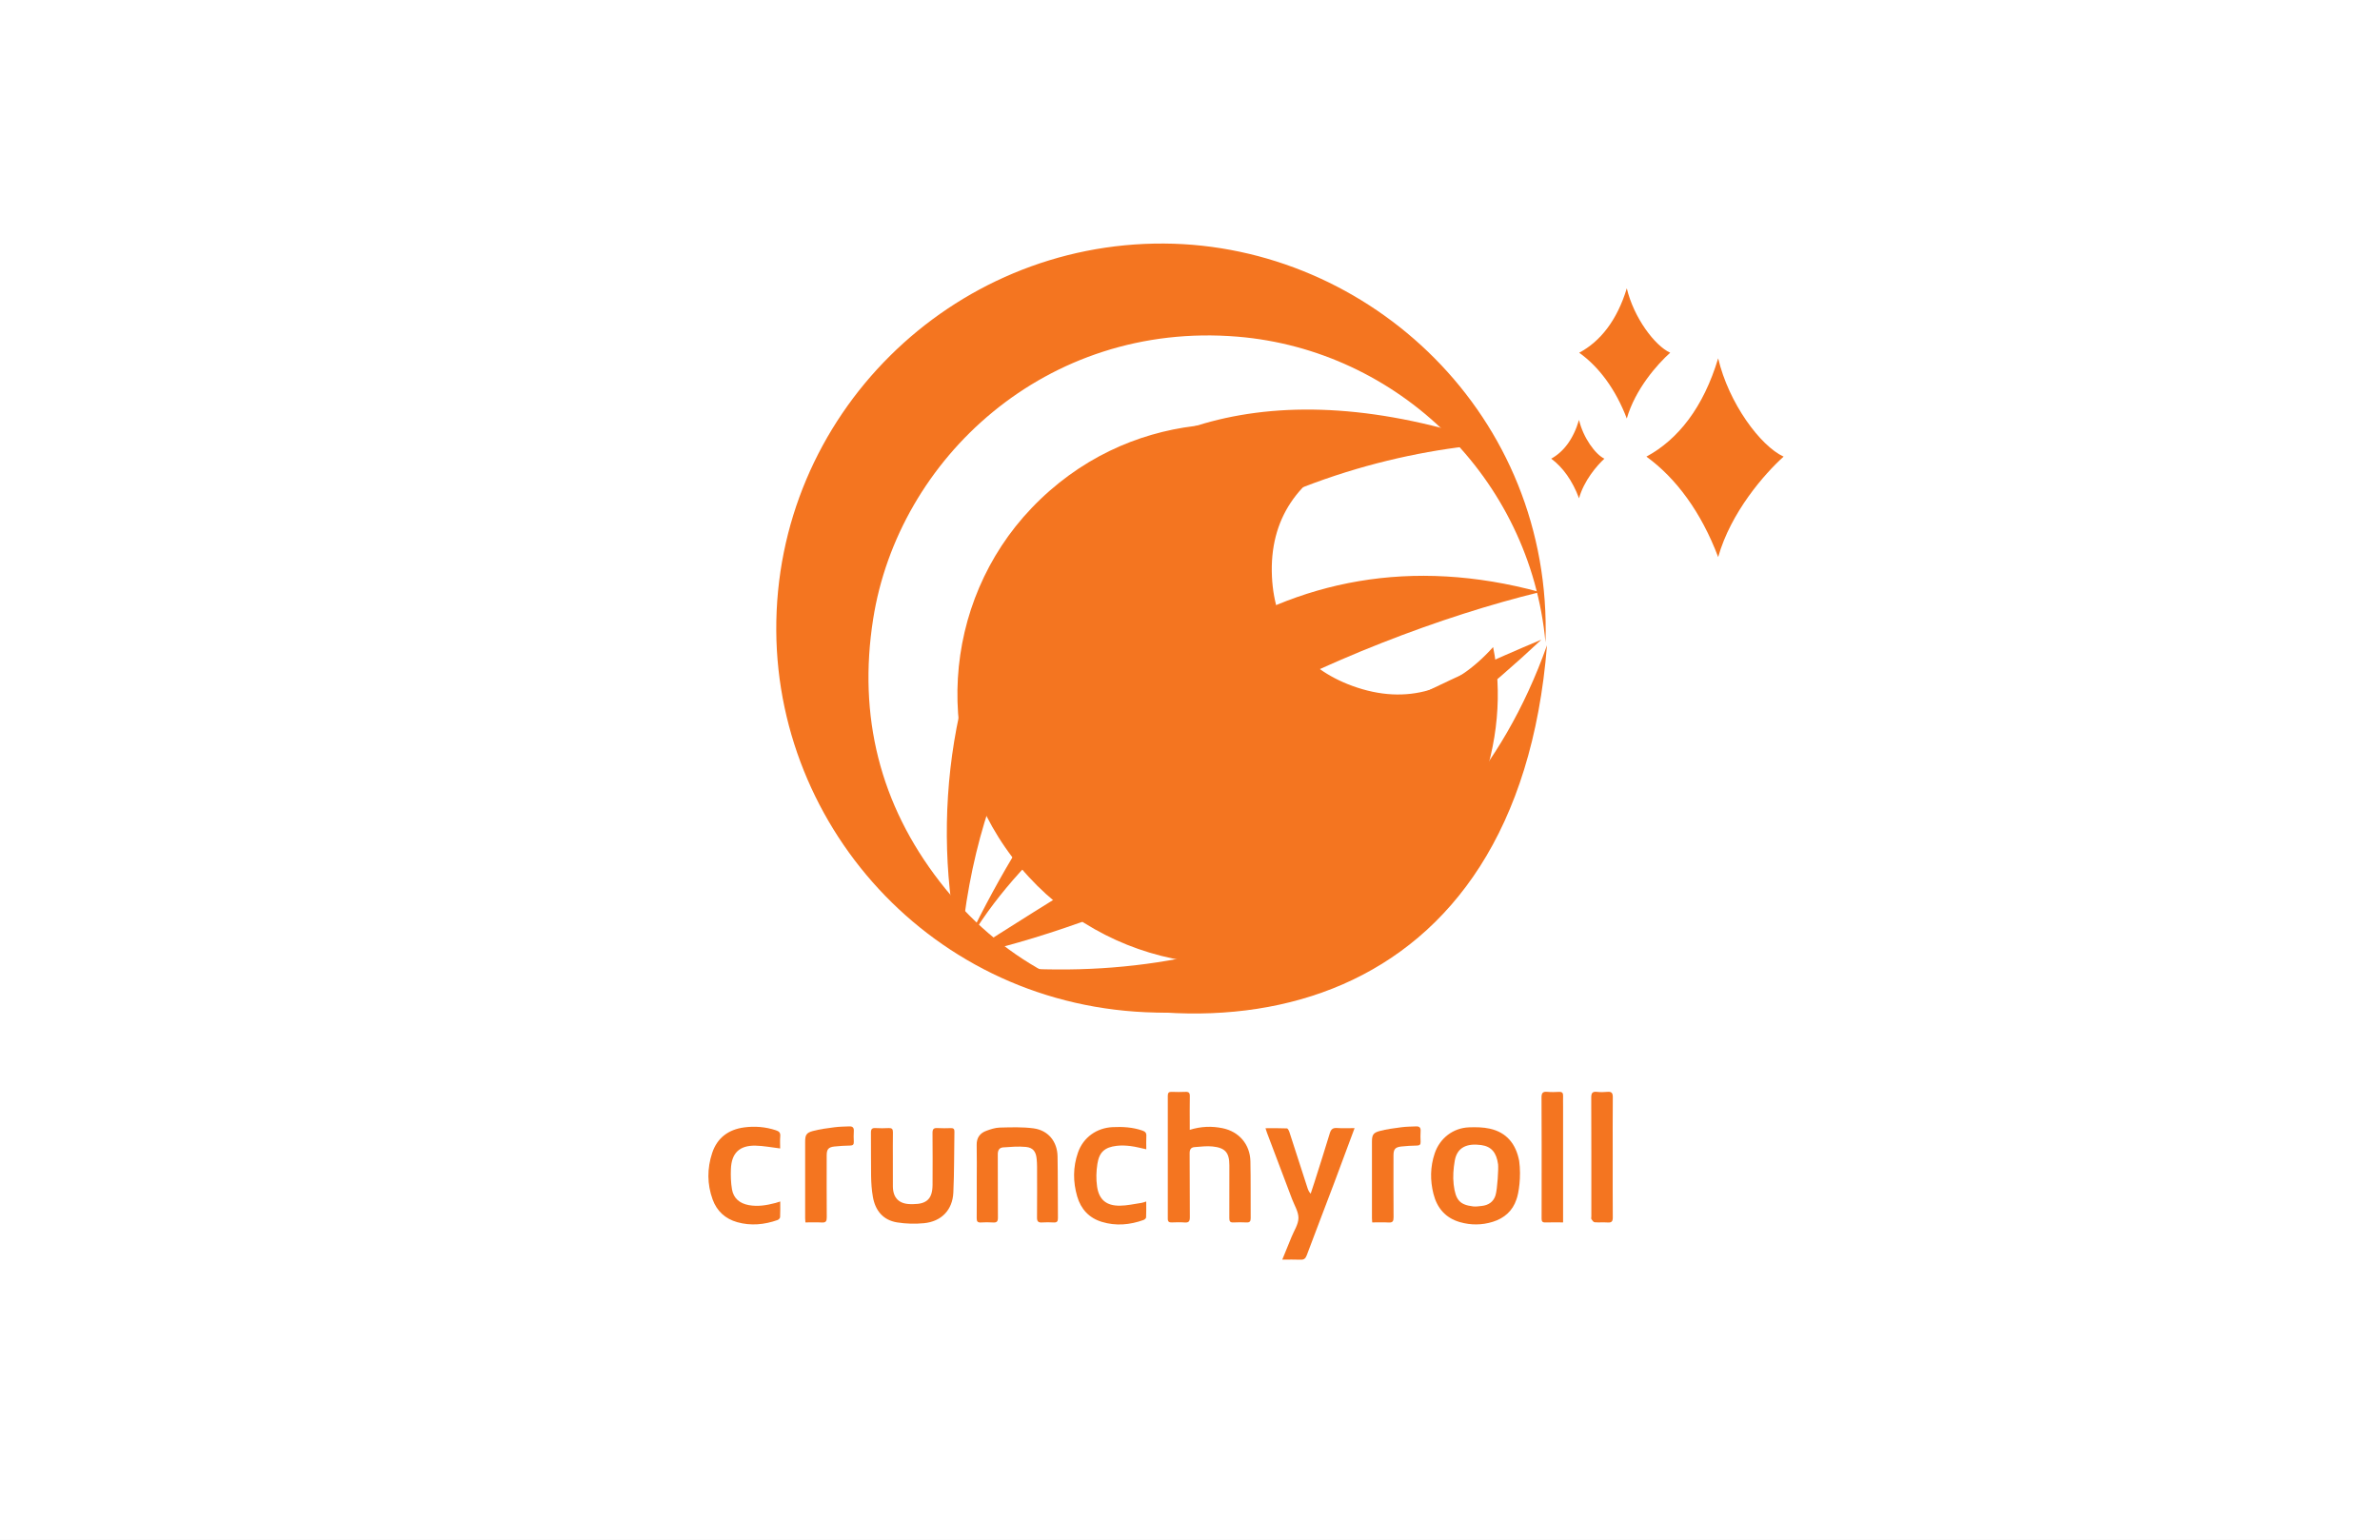
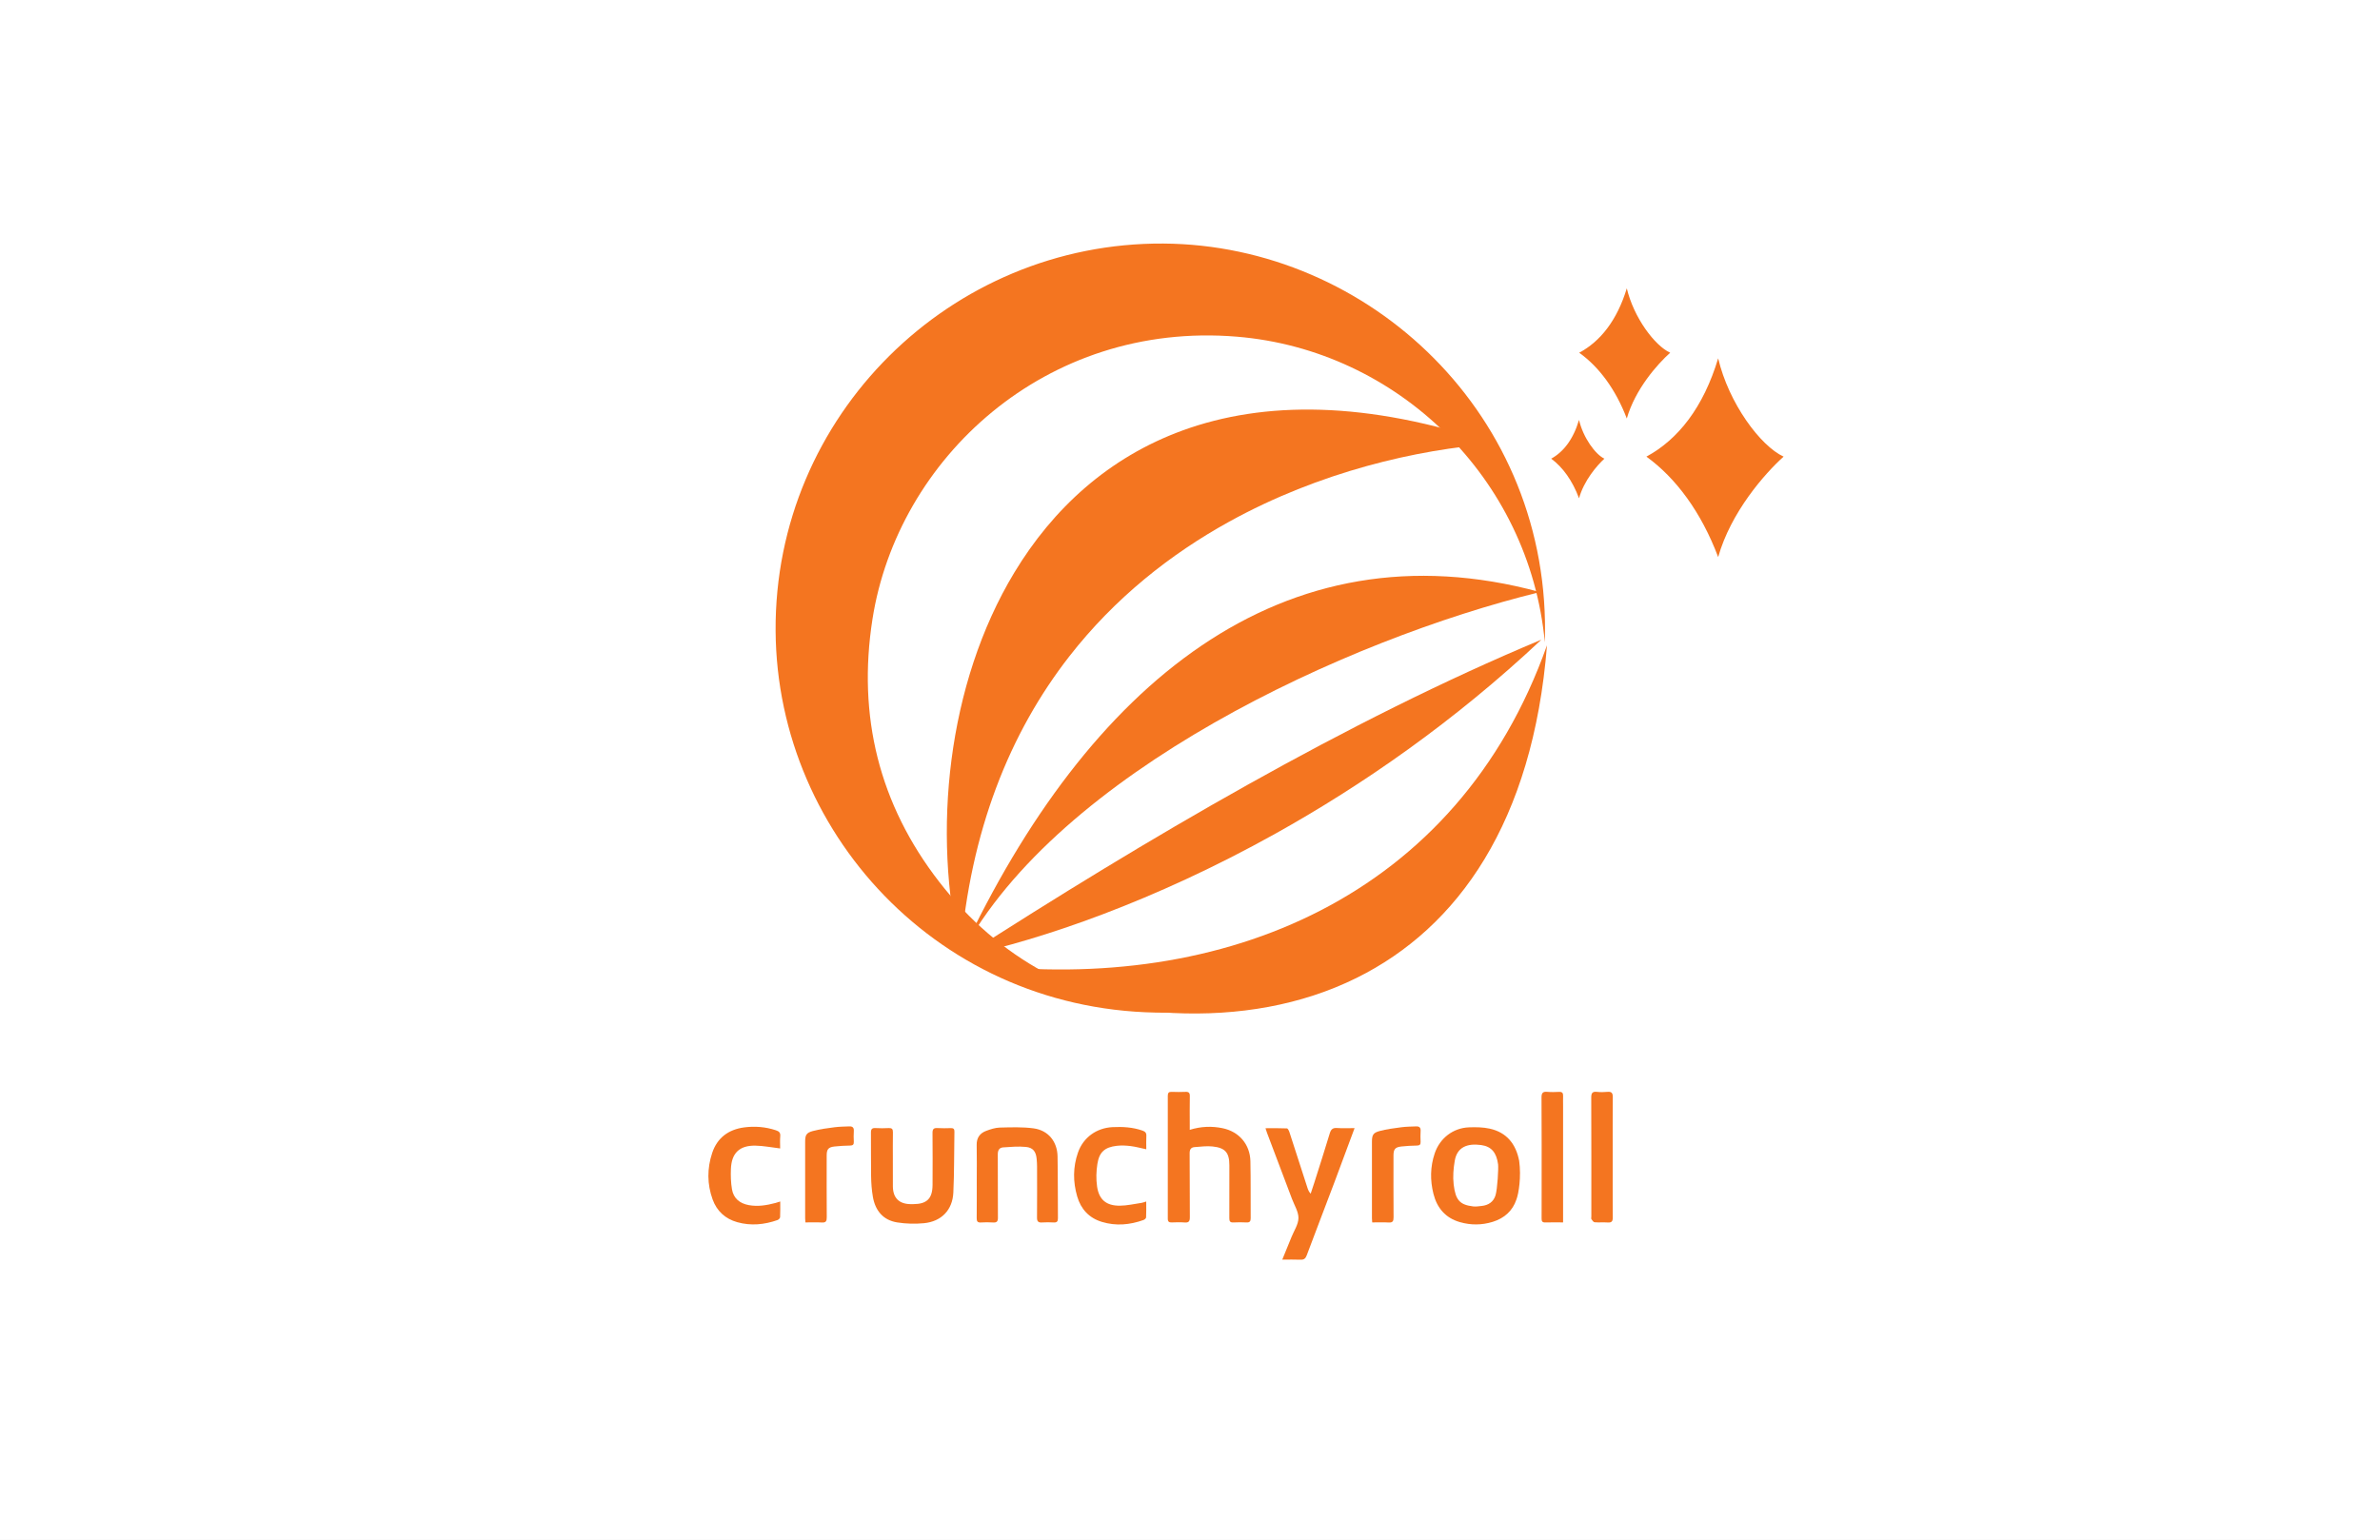
<svg xmlns="http://www.w3.org/2000/svg" width="850" height="550" viewBox="0 0 850 550" fill="none">
  <rect width="850" height="550" fill="#F5F5F5" />
  <g id="Custom">
    <rect width="850" height="550" fill="white" />
-     <g id="logo">
-       <g id="outter">
-         <mask id="mask0_0_1" style="mask-type:alpha" maskUnits="userSpaceOnUse" x="268" y="76" width="310" height="311">
-           <path id="outter-line" d="M552 237.5C556.5 144 424 46.5 335 137C233.796 239.909 336.5 366.5 424 361.5" stroke="#F47520" stroke-width="50" />
-         </mask>
-         <g mask="url(#mask0_0_1)">
-           <path id="outter-mask" d="M420.591 361.661C338.942 364.319 277.72 299.606 277.239 225.386C276.743 148.422 339.797 86.519 415.732 87C489.228 87.471 554.606 148.432 551.959 229.471C546.482 170.742 499.23 124.998 441.981 120.265C373.546 114.605 320.777 163.979 311.828 221.204C306.417 255.781 314.207 287.314 335.662 315.001C357.087 342.642 385.714 357.798 420.591 361.656V361.661Z" fill="#F47520" />
-         </g>
-       </g>
-       <g id="inner">
-         <mask id="mask1_0_1" style="mask-type:alpha" maskUnits="userSpaceOnUse" x="341" y="151" width="194" height="194">
-           <path id="inner-mask" d="M482.406 162.227C463.739 170.859 453.272 185.236 454.27 206.022C455.176 224.89 465.238 238.553 483.008 245.028C502.641 252.181 519.49 246.491 533.252 231.152C539.655 261.957 528.595 307.756 485.67 331.955C443.347 355.814 390.689 344.383 361.703 306.43C332.564 268.28 336.34 215.114 368.394 181.53C402.376 145.931 451.678 145.324 482.406 162.227Z" fill="#F47520" />
-         </mask>
-         <g mask="url(#mask1_0_1)">
-           <path id="inner-line" d="M601 26.5C467.5 71 368 141 407.5 243C445.064 340 613.5 264.5 682.5 229.5" stroke="#F47520" stroke-width="201" />
-         </g>
-       </g>
-     </g>
    <g id="crunchyroll">
      <path id="l2" d="M575.97 413.384C575.97 420.542 575.939 427.695 575.995 434.853C576.005 436.24 575.636 436.802 574.178 436.696C572.624 436.58 571.05 436.747 569.501 436.615C569.086 436.58 568.666 435.952 568.368 435.516C568.216 435.294 568.337 434.889 568.337 434.565C568.337 420.415 568.362 406.266 568.302 392.116C568.297 390.517 568.661 389.843 570.352 390.036C571.571 390.172 572.832 390.157 574.062 390.036C575.544 389.894 576.01 390.421 576 391.919C575.934 399.072 575.97 406.23 575.97 413.389V413.384Z" fill="#F47520" />
      <path id="l1" d="M558.24 436.666C555.922 436.666 553.882 436.625 551.842 436.681C550.81 436.706 550.562 436.24 550.572 435.314C550.602 432.14 550.582 428.966 550.582 425.792C550.582 414.548 550.617 403.299 550.541 392.056C550.531 390.37 551.042 389.879 552.647 390.031C554.034 390.162 555.446 390.107 556.843 390.041C557.921 389.99 558.28 390.461 558.25 391.468C558.209 392.759 558.245 394.05 558.245 395.341C558.245 408.524 558.245 421.706 558.245 434.889V436.661L558.24 436.666Z" fill="#F47520" />
      <path id="o" d="M541.583 428.465C540.237 432.54 537.255 435.182 533.141 436.458C529.243 437.668 525.3 437.688 521.398 436.569C516.276 435.101 513.234 431.548 511.954 426.49C510.729 421.656 510.785 416.811 512.384 412.042C514.206 406.6 518.954 402.904 524.688 402.707C527.138 402.621 529.673 402.651 532.047 403.178C538.146 404.519 541.411 408.716 542.56 414.669C543.359 420.425 542.383 426.394 541.583 428.47V428.465ZM535.028 415.915C534.472 411.743 532.655 409.536 528.985 409.035C523.995 408.352 520.396 409.784 519.556 414.634C519.075 417.403 518.842 420.329 519.166 423.103C519.834 428.794 521.424 430.383 526.136 430.955C527.128 431.077 528.165 430.889 529.172 430.788C531.582 430.545 533.399 429.31 534.107 427.012C534.811 424.734 535.206 417.241 535.028 415.915V415.915Z" fill="#F47520" />
      <path id="r2" d="M490.074 436.666C490.033 436.063 489.982 435.643 489.982 435.223C489.982 426.126 489.977 417.023 489.982 407.926C489.982 405.471 490.367 404.661 492.716 404.028C495.231 403.35 497.858 403.021 500.449 402.682C502.206 402.449 503.992 402.439 505.764 402.368C506.867 402.322 507.449 402.778 507.363 404.013C507.272 405.299 507.302 406.6 507.358 407.886C507.399 408.858 507.034 409.202 506.052 409.217C504.174 409.253 502.292 409.344 500.429 409.556C498.273 409.804 497.676 410.559 497.676 412.725C497.676 420.101 497.64 427.477 497.701 434.853C497.711 436.235 497.377 436.797 495.904 436.701C494.031 436.58 492.144 436.671 490.068 436.671L490.074 436.666Z" fill="#F47520" />
      <path id="y" d="M483.782 402.99C481.257 409.779 478.883 416.234 476.458 422.663C473.214 431.259 469.909 439.835 466.685 448.436C466.26 449.565 465.703 450.046 464.463 449.99C462.383 449.894 460.293 449.965 457.954 449.965C459.123 447.104 460.206 444.492 461.259 441.87C462.16 439.627 463.704 437.384 463.734 435.127C463.765 432.869 462.297 430.586 461.447 428.328C458.47 420.436 455.479 412.543 452.498 404.651C452.331 404.211 452.199 403.76 451.956 403.026C454.634 403.026 457.134 402.975 459.624 403.087C459.948 403.102 460.348 403.927 460.515 404.443C462.687 411.08 464.817 417.732 466.968 424.379C467.191 425.068 467.47 425.736 468.092 426.419C468.543 425.063 469.008 423.711 469.438 422.349C471.286 416.512 473.158 410.68 474.93 404.818C475.36 403.39 476.018 402.834 477.547 402.95C479.516 403.102 481.505 402.985 483.777 402.985L483.782 402.99Z" fill="#F47520" />
      <path id="h" d="M424.904 403.603C428.927 402.353 432.769 402.226 436.605 403.011C442.517 404.216 446.445 408.787 446.576 414.837C446.723 421.615 446.622 428.399 446.672 435.182C446.683 436.286 446.323 436.736 445.179 436.681C443.62 436.605 442.057 436.6 440.498 436.681C439.328 436.742 439.035 436.256 439.045 435.167C439.08 428.87 439.065 422.572 439.06 416.274C439.06 411.774 437.618 410.022 433.068 409.541C430.972 409.318 428.811 409.617 426.69 409.764C425.349 409.855 424.858 410.584 424.873 412.027C424.954 419.615 424.873 427.209 424.944 434.798C424.959 436.296 424.539 436.817 423.041 436.691C421.543 436.569 420.024 436.62 418.521 436.676C417.519 436.711 417.064 436.433 417.069 435.329C417.094 420.689 417.094 406.048 417.069 391.403C417.069 390.314 417.489 390 418.506 390.036C420.121 390.097 421.74 390.112 423.35 390.036C424.534 389.975 424.964 390.355 424.939 391.585C424.868 394.977 424.914 398.368 424.914 401.76C424.914 402.292 424.914 402.823 424.914 403.608L424.904 403.603Z" fill="#F47520" />
      <path id="c2" d="M409.386 410.544C407.422 410.128 405.615 409.627 403.778 409.399C402.133 409.197 400.432 409.116 398.797 409.313C394.571 409.825 392.602 411.521 391.929 415.738C391.504 418.4 391.428 421.225 391.818 423.883C392.511 428.571 395.138 430.727 399.916 430.697C402.512 430.682 405.109 430.064 407.7 429.69C408.166 429.624 408.611 429.426 409.365 429.204C409.365 431.203 409.411 433.056 409.32 434.899C409.305 435.223 408.773 435.673 408.393 435.81C403.519 437.557 398.549 438.002 393.543 436.488C388.963 435.101 386.038 431.942 384.716 427.411C383.193 422.182 383.178 416.902 384.99 411.723C386.883 406.311 391.615 402.925 397.324 402.636C400.953 402.454 404.506 402.656 407.978 403.856C409.001 404.21 409.477 404.676 409.411 405.805C409.32 407.349 409.391 408.908 409.391 410.544H409.386Z" fill="#F47520" />
      <path id="n" d="M348.842 421.767C348.842 417.515 348.907 413.257 348.816 409.005C348.761 406.418 349.98 404.783 352.258 403.947C353.807 403.38 355.462 402.829 357.087 402.793C361.1 402.697 365.17 402.54 369.133 403.071C374.346 403.77 377.595 407.764 377.696 413.055C377.833 420.431 377.772 427.811 377.833 435.187C377.843 436.286 377.489 436.752 376.34 436.686C374.943 436.61 373.536 436.59 372.139 436.686C370.793 436.782 370.352 436.286 370.363 434.949C370.413 428.864 370.393 422.779 370.378 416.694C370.378 415.783 370.317 414.867 370.231 413.956C369.993 411.414 368.966 409.961 366.415 409.708C363.727 409.44 360.979 409.683 358.266 409.87C356.894 409.967 356.343 410.913 356.353 412.356C356.403 419.894 356.343 427.437 356.403 434.975C356.413 436.342 355.978 436.782 354.652 436.691C353.205 436.59 351.742 436.605 350.289 436.691C349.125 436.757 348.811 436.281 348.821 435.182C348.867 430.712 348.842 426.242 348.842 421.772V421.767Z" fill="#F47520" />
      <path id="u" d="M318.873 414.462C318.873 417.585 318.848 420.709 318.884 423.832C318.929 427.933 321.111 430.09 325.2 430.14C325.524 430.14 325.848 430.14 326.172 430.14C331.021 430.125 333.025 428.166 333.055 423.281C333.091 417.089 333.101 410.893 333.04 404.702C333.03 403.355 333.45 402.884 334.796 402.97C336.406 403.072 338.026 403.026 339.645 402.985C340.561 402.96 340.88 403.34 340.865 404.231C340.738 411.495 340.819 418.765 340.48 426.019C340.192 432.231 336.214 436.347 330.003 436.949C326.84 437.253 323.555 437.172 320.422 436.671C315.371 435.861 312.587 432.428 311.737 427.508C311.317 425.083 311.145 422.597 311.104 420.132C311.013 414.963 311.114 409.789 311.049 404.621C311.033 403.335 311.433 402.889 312.714 402.97C314.268 403.066 315.842 403.046 317.401 402.97C318.519 402.92 318.919 403.299 318.899 404.443C318.838 407.78 318.879 411.121 318.879 414.462H318.873Z" fill="#F47520" />
      <path id="r1" d="M287.645 436.666C287.604 436.063 287.554 435.643 287.554 435.223C287.554 426.126 287.549 417.023 287.554 407.926C287.554 405.471 287.938 404.661 290.287 404.028C292.802 403.35 295.429 403.021 298.021 402.682C299.777 402.449 301.564 402.439 303.335 402.368C304.438 402.322 305.021 402.778 304.934 404.013C304.843 405.299 304.874 406.6 304.929 407.886C304.97 408.858 304.606 409.202 303.624 409.217C301.746 409.253 299.863 409.344 298 409.556C295.844 409.804 295.247 410.559 295.247 412.725C295.247 420.101 295.212 427.477 295.272 434.853C295.283 436.235 294.948 436.797 293.476 436.701C291.603 436.58 289.715 436.671 287.64 436.671L287.645 436.666Z" fill="#F47520" />
      <path id="c1" d="M278.636 410.25C275.634 409.891 272.734 409.308 269.819 409.248C264.1 409.136 261.25 411.9 261.037 417.616C260.946 420.01 261.017 422.455 261.417 424.815C261.969 428.09 264.186 429.892 267.415 430.49C270.684 431.092 273.822 430.55 276.96 429.725C277.472 429.588 277.968 429.416 278.656 429.199C278.656 431.158 278.707 432.98 278.61 434.793C278.59 435.162 278.079 435.694 277.684 435.83C272.967 437.486 268.144 437.952 263.29 436.585C259.033 435.385 256.017 432.631 254.508 428.47C252.519 422.982 252.524 417.383 254.351 411.865C256.153 406.408 260.228 403.471 265.775 402.732C269.571 402.226 273.382 402.525 277.082 403.75C278.221 404.125 278.772 404.59 278.661 405.881C278.529 407.42 278.631 408.974 278.631 410.25H278.636Z" fill="#F47520" />
    </g>
    <g id="stars">
      <path id="star1" d="M554 163.849C558.385 161.441 561.892 156.925 563.938 150C565.4 156.323 569.785 162.344 573 163.849C570.369 166.258 565.692 171.677 563.938 178C561.6 171.677 558.092 166.86 554 163.849Z" fill="#F47520" />
      <path id="star2" d="M564 126C571.5 122 577.5 114.5 581 103C583.5 113.5 591 123.5 596.5 126C592 130 584 139 581 149.5C577 139 571 131 564 126Z" fill="#F47520" />
      <path id="star3" d="M588 163.118C599.308 157.011 608.354 145.559 613.631 128C617.4 144.032 628.708 159.301 637 163.118C630.215 169.226 618.154 182.968 613.631 199C607.6 182.968 598.554 170.753 588 163.118Z" fill="#F47520" />
    </g>
-     <path id="blink-1" d="M343 340.5C321 247 372 103.5 533.5 158.5C466 163.5 354 204.5 343 340.5Z" fill="#F47520" />
+     <path id="blink-0" d="M420.355 361.664C338.706 364.322 277.484 299.609 277.003 225.389C276.507 148.425 339.561 86.522 415.497 87.003C488.992 87.474 554.37 148.435 551.723 229.474C546.246 170.745 498.994 125.001 441.745 120.268C373.31 114.608 320.541 163.982 311.592 221.207C306.182 255.783 313.971 287.317 335.426 315.004C356.851 342.644 385.478 357.801 420.355 361.659V361.664Z" fill="#F47520" />
+     <path id="blink-1" d="M439 186.35C471.343 168.497 506.09 160.53 533.5 158.5C488.014 143.009 451.293 143.265 422.5 153.715C395.861 163.383 376.008 181.777 362.277 204.5C338.156 244.419 332.929 297.698 343 340.5C344.787 318.412 349.237 298.829 355.729 281.5C362.473 263.496 371.421 247.923 381.872 234.5C398.148 213.596 418.071 197.903 439 186.35Z" fill="#F47520" />
    <path id="blink-2" d="M343.5 340.5C388.5 244.5 458 186.5 550 211.5C480.5 228.5 378 276 343.5 340.5Z" fill="#F47520" />
-     <path id="blink-3" d="M344.5 341.5C409 300 481 257.5 550.5 228.5C476 298.5 391.5 331.5 344.5 341.5Z" fill="#F47520" />
-     <path id="blink-4" d="M348.5 344.5C436.5 383.5 542 362.5 552.5 230.5C520.607 320.5 437 355 348.5 344.5Z" fill="#F47520" />
+     <path id="blink-3" d="M550.5 228.5C481 257.5 409 300 344.5 341.5C371.895 335.671 412.031 322.028 455.5 297.799C486.608 280.46 519.424 257.699 550.5 228.5Z" fill="#F47520" />
+     <path id="blink-4" d="M348.5 344.5C437 355 520.607 320.5 552.5 230.5C547.476 293.661 520.701 331.408 484.5 349.328C445.045 368.859 394.393 364.839 348.5 344.5Z" fill="#F47520" />
  </g>
</svg>
